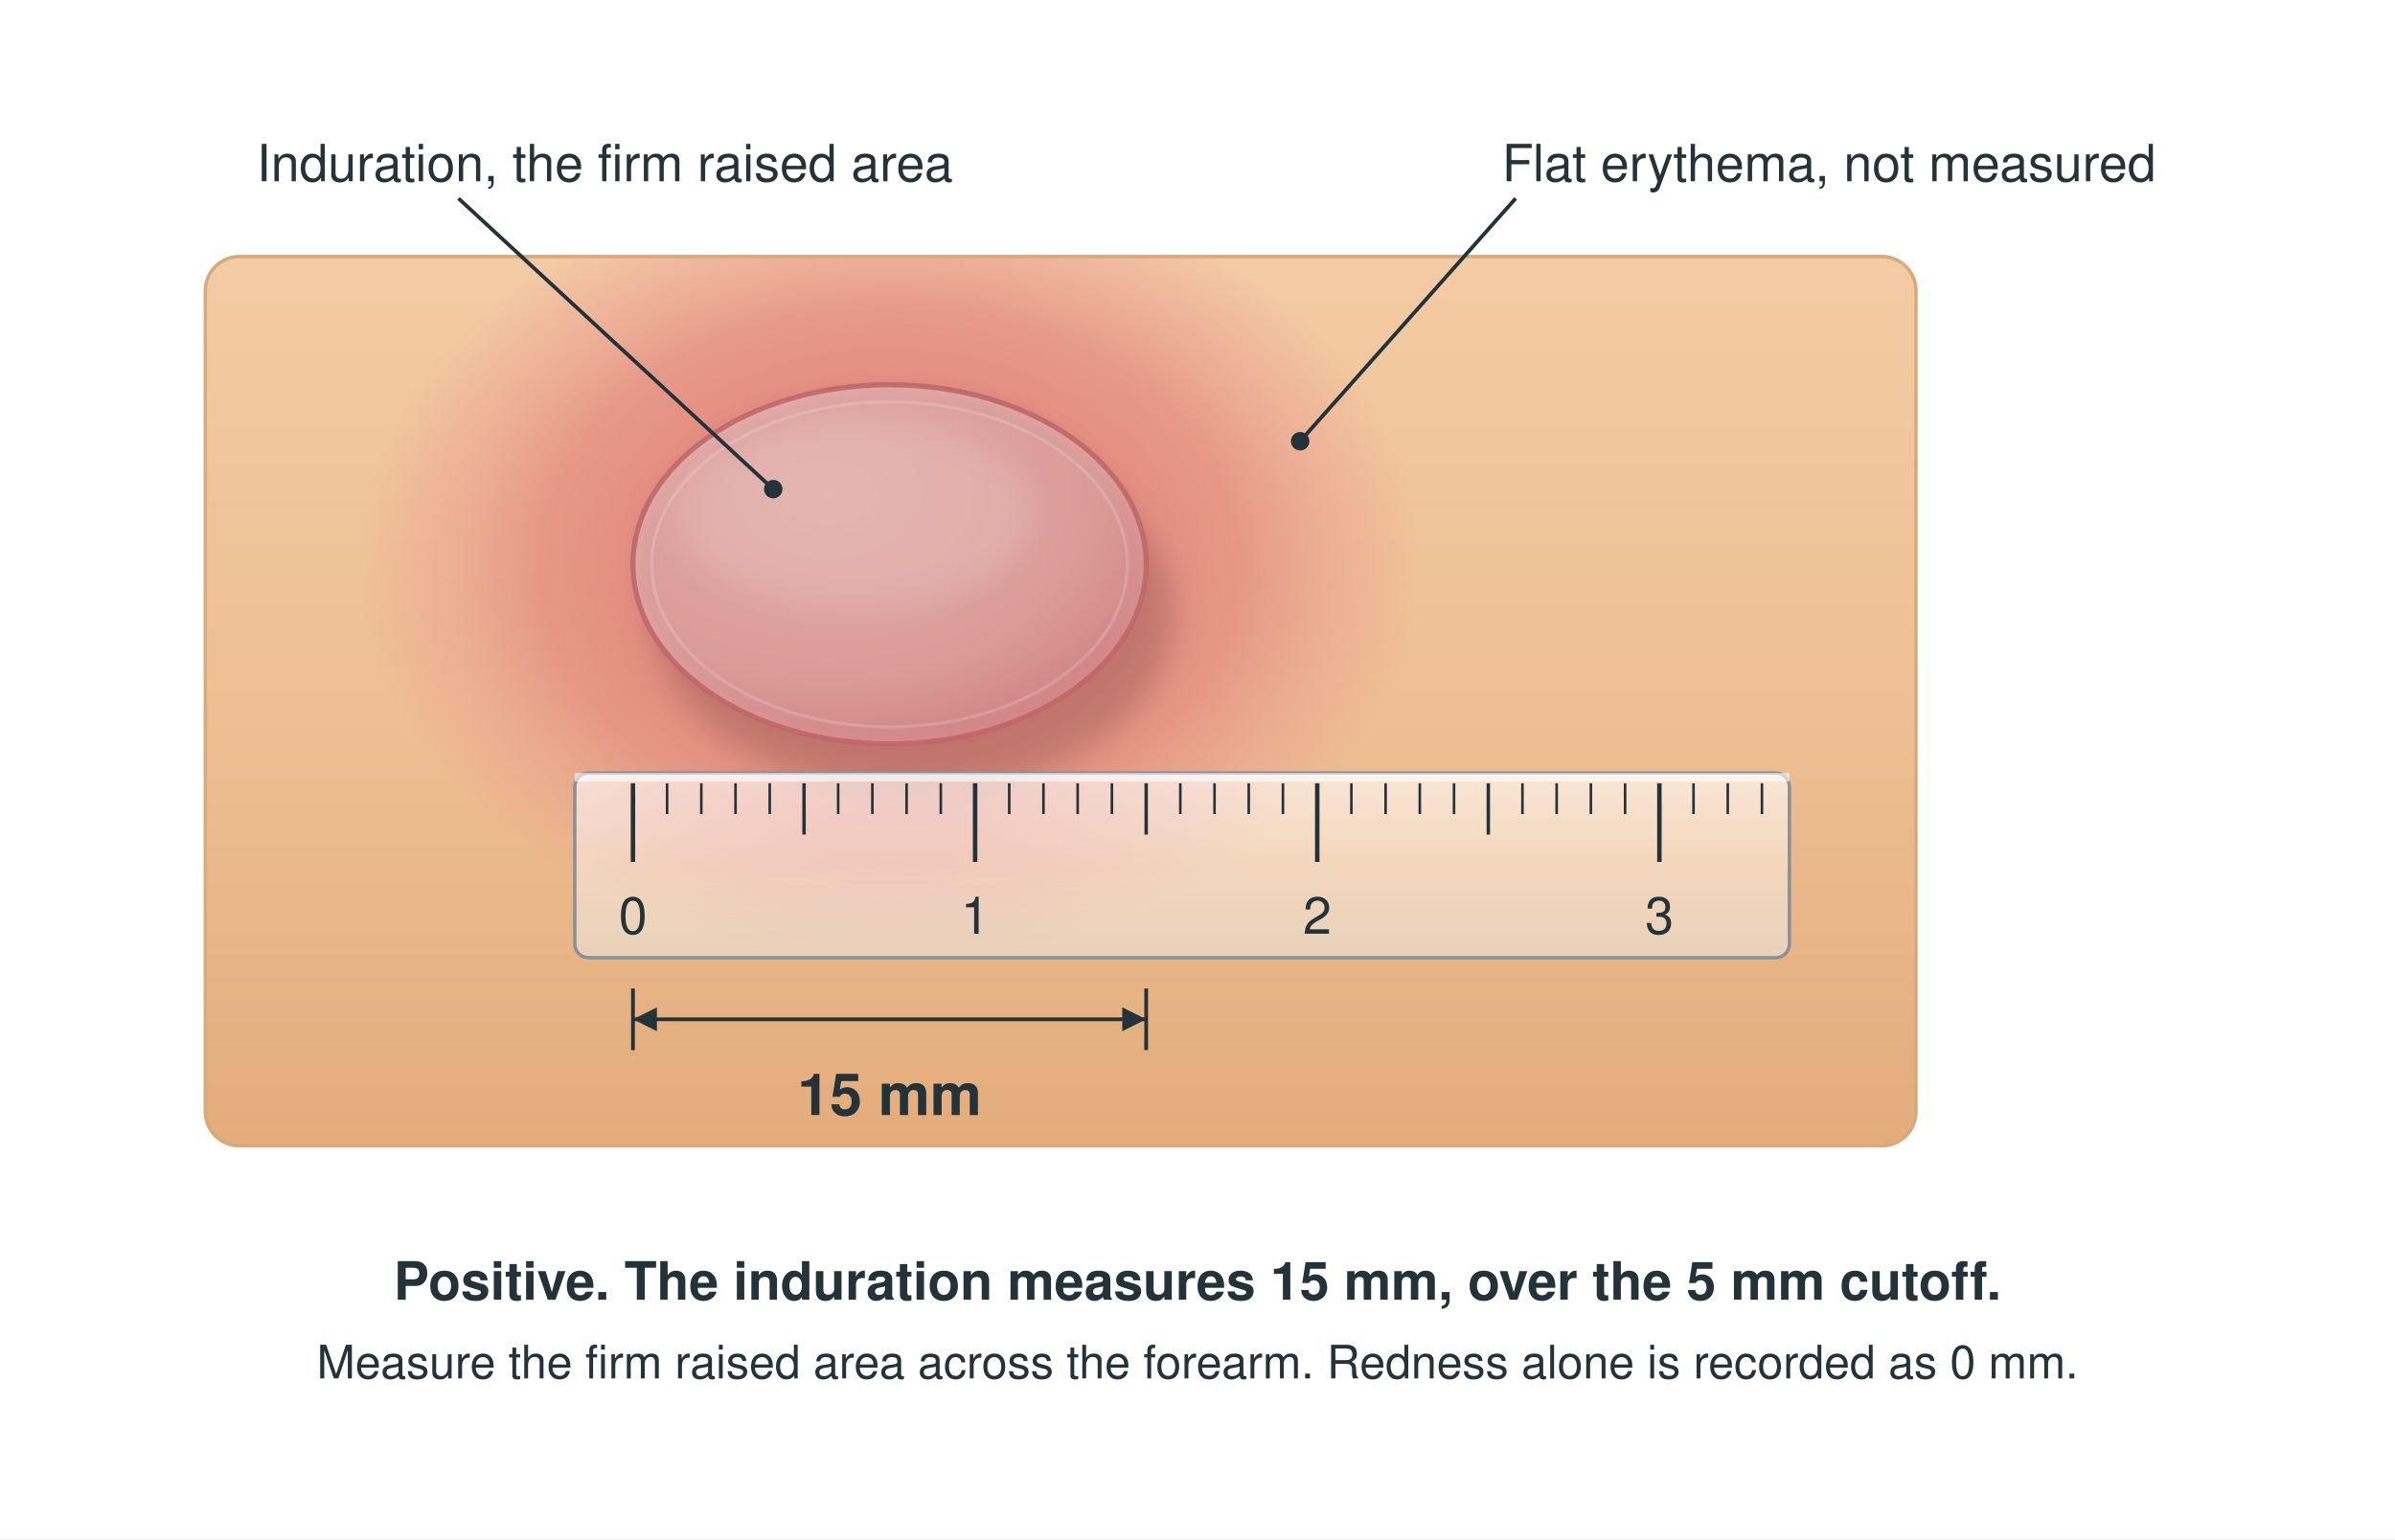
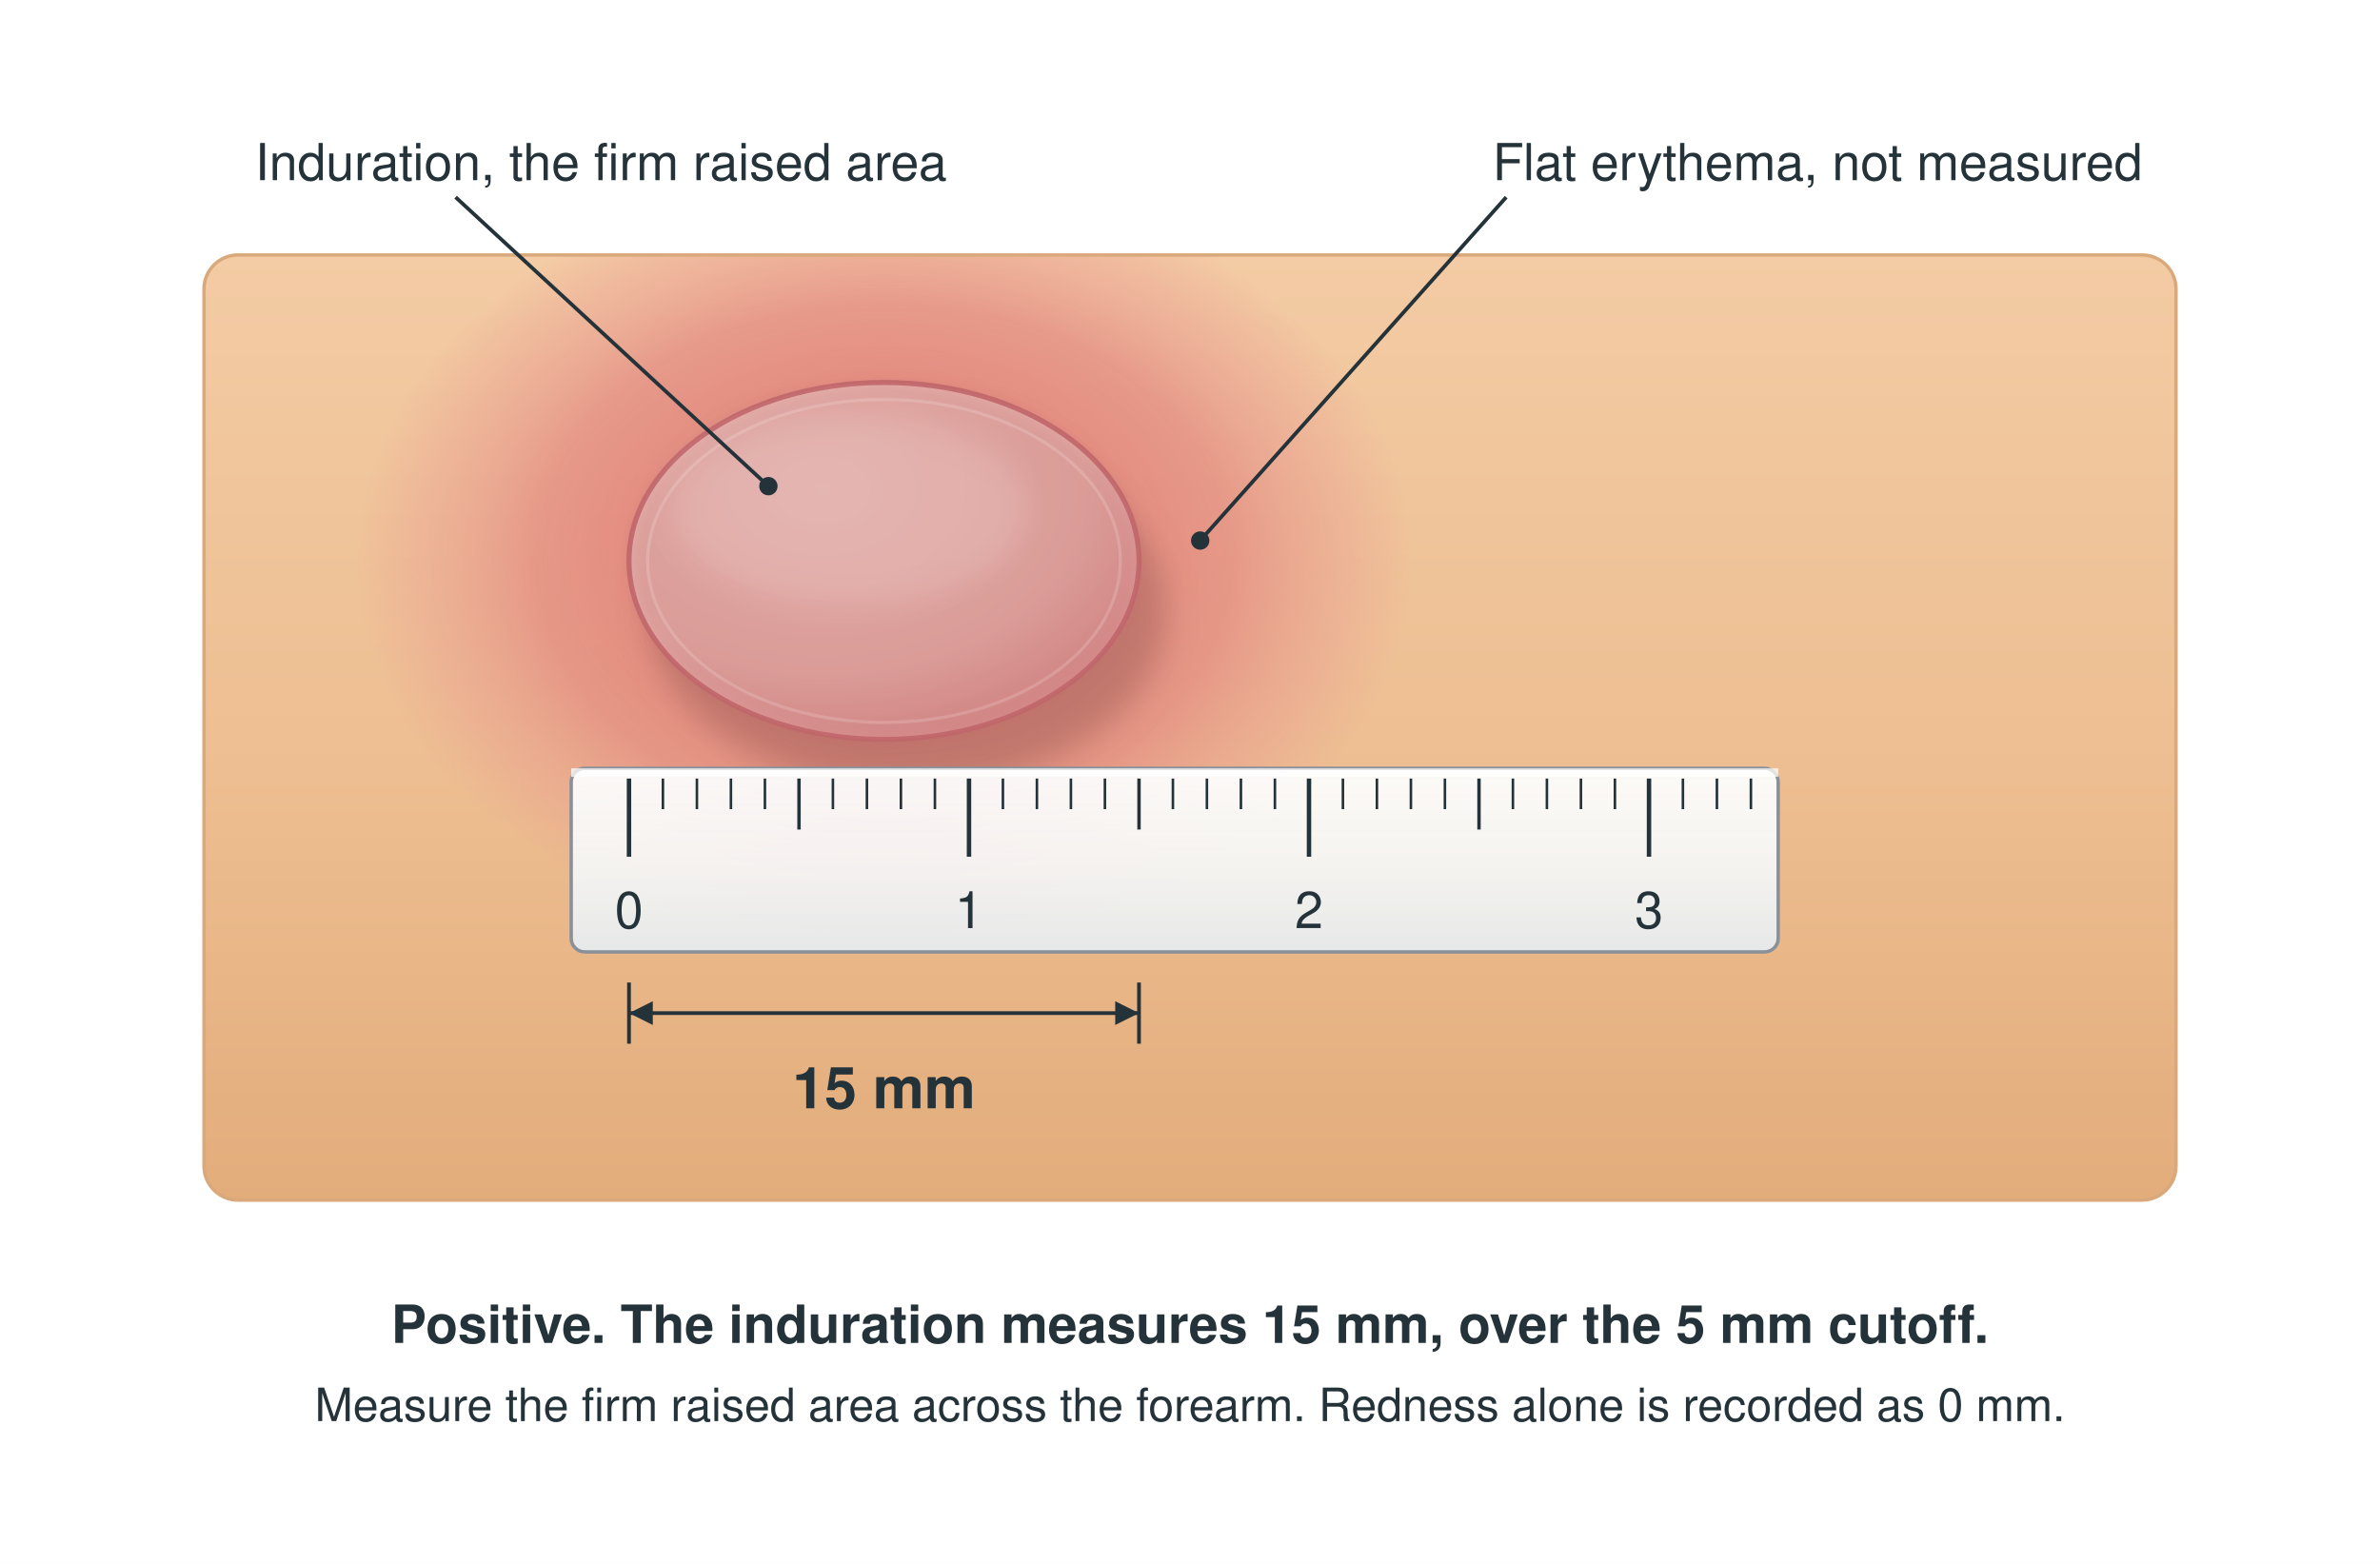
- <svg xmlns="http://www.w3.org/2000/svg" viewBox="0 0 1400 900" width="1400" height="900" role="img" aria-label="Atlas plate: a positive tuberculin skin test. A firm raised induration is measured across the forearm with a millimetre ruler whose zero mark sits on its left border and whose fifteen millimetre mark sits on its right border. The flat redness around it is not measured.">
+ <svg xmlns="http://www.w3.org/2000/svg" viewBox="0 0 1400 920" width="1400" height="920" role="img" aria-label="Atlas plate: a positive tuberculin skin test. A firm raised induration is measured across the forearm with a millimetre ruler whose zero mark sits on its left border and whose fifteen millimetre mark sits on its right border. The flat redness around it is not measured.">
  <defs>
    <linearGradient id="gSkin" x1="0" y1="0" x2="0" y2="1">
      <stop offset="0" stop-color="#F3CBA4" />
      <stop offset="0.55" stop-color="#EDBE91" />
      <stop offset="1" stop-color="#E3AC7B" />
    </linearGradient>
    <radialGradient id="gEry" cx="0.5" cy="0.5" r="0.5">
      <stop offset="0.30" stop-color="#DE7573" stop-opacity="0.85" />
      <stop offset="0.66" stop-color="#E07E7C" stop-opacity="0.62" />
      <stop offset="0.88" stop-color="#E89490" stop-opacity="0.3" />
      <stop offset="1" stop-color="#E89490" stop-opacity="0" />
    </radialGradient>
    <radialGradient id="gDome" cx="0.38" cy="0.3" r="0.82">
      <stop offset="0" stop-color="#EFC2BB" />
      <stop offset="0.62" stop-color="#E7AFA9" />
      <stop offset="0.9" stop-color="#D98D8C" />
      <stop offset="1" stop-color="#C87376" />
    </radialGradient>
    <linearGradient id="gRule" x1="0" y1="0" x2="0" y2="1">
-       <stop offset="0" stop-color="#FFFFFF" stop-opacity="0.62" />
-       <stop offset="0.5" stop-color="#FFFFFF" stop-opacity="0.42" />
-       <stop offset="1" stop-color="#E8EDF0" stop-opacity="0.5" />
+       <stop offset="0" stop-color="#FDFEFE" stop-opacity="0.94" />
+       <stop offset="0.5" stop-color="#F7FAFB" stop-opacity="0.9" />
+       <stop offset="1" stop-color="#E6ECF0" stop-opacity="0.92" />
    </linearGradient>
    <filter id="soft" x="-40%" y="-40%" width="180%" height="180%">
      <feGaussianBlur stdDeviation="9" />
    </filter>
    <filter id="soft2" x="-40%" y="-40%" width="180%" height="180%">
      <feGaussianBlur stdDeviation="4" />
    </filter>
    <clipPath id="clipPanel">
-       <rect x="120" y="150" width="1000" height="520" rx="20" />
+       <rect x="120" y="150" width="1160" height="556" rx="20" />
    </clipPath>
  </defs>
-   <rect width="1400" height="900" fill="#FFFFFF" />
-   <rect x="120" y="150" width="1000" height="520" rx="20" fill="url(#gSkin)" />
+   <rect width="1400" height="920" fill="#FFFFFF" />
+   <rect x="120" y="150" width="1160" height="556" rx="20" fill="url(#gSkin)" />
  <g clip-path="url(#clipPanel)">
    <ellipse cx="520" cy="330" rx="310" ry="228" fill="url(#gEry)" />
    <ellipse cx="534" cy="360" rx="152" ry="104" fill="#8E5250" opacity="0.4" filter="url(#soft)" />
    <ellipse cx="520" cy="330" rx="150" ry="105" fill="url(#gDome)" />
    <path d="M370,330 a150,105 0 0 0 300,0 a150,105 0 0 0 -300,0 Z" fill="#B96A6C" opacity="0.28" filter="url(#soft2)" />
    <ellipse cx="520" cy="330" rx="150" ry="105" fill="none" stroke="#C0666A" stroke-width="3" opacity="0.9" />
    <ellipse cx="520" cy="330" rx="139" ry="95" fill="none" stroke="#FFFFFF" stroke-width="1.8" opacity="0.16" />
    <ellipse cx="500" cy="300" rx="104" ry="56" fill="#FFFFFF" opacity="0.14" filter="url(#soft)" />
  </g>
-   <rect x="120" y="150" width="1000" height="520" rx="20" fill="none" stroke="#D9A97C" stroke-width="2" />
+   <rect x="120" y="150" width="1160" height="556" rx="20" fill="none" stroke="#D9A97C" stroke-width="2" />
  <rect x="336" y="452" width="710" height="108" rx="8" fill="url(#gRule)" stroke="#8A9099" stroke-width="2" />
-   <rect x="336" y="452" width="710" height="5" fill="#FFFFFF" opacity="0.6" />
+   <rect x="336" y="452" width="710" height="5" fill="#FFFFFF" opacity="0.75" />
  <rect x="368.7" y="458" width="2.6" height="46" fill="#243239" />
  <rect x="389.2" y="458" width="1.5" height="18" fill="#243239" />
  <rect x="409.2" y="458" width="1.5" height="18" fill="#243239" />
  <rect x="429.2" y="458" width="1.5" height="18" fill="#243239" />
  <rect x="449.2" y="458" width="1.5" height="18" fill="#243239" />
  <rect x="469.0" y="458" width="2.0" height="30" fill="#243239" />
  <rect x="489.2" y="458" width="1.5" height="18" fill="#243239" />
  <rect x="509.2" y="458" width="1.5" height="18" fill="#243239" />
  <rect x="529.2" y="458" width="1.5" height="18" fill="#243239" />
  <rect x="549.2" y="458" width="1.5" height="18" fill="#243239" />
  <rect x="568.7" y="458" width="2.6" height="46" fill="#243239" />
  <rect x="589.2" y="458" width="1.5" height="18" fill="#243239" />
  <rect x="609.2" y="458" width="1.5" height="18" fill="#243239" />
  <rect x="629.2" y="458" width="1.5" height="18" fill="#243239" />
  <rect x="649.2" y="458" width="1.5" height="18" fill="#243239" />
  <rect x="669.0" y="458" width="2.0" height="30" fill="#243239" />
  <rect x="689.2" y="458" width="1.5" height="18" fill="#243239" />
  <rect x="709.2" y="458" width="1.5" height="18" fill="#243239" />
  <rect x="729.2" y="458" width="1.5" height="18" fill="#243239" />
  <rect x="749.2" y="458" width="1.5" height="18" fill="#243239" />
  <rect x="768.7" y="458" width="2.6" height="46" fill="#243239" />
  <rect x="789.2" y="458" width="1.5" height="18" fill="#243239" />
  <rect x="809.2" y="458" width="1.5" height="18" fill="#243239" />
  <rect x="829.2" y="458" width="1.5" height="18" fill="#243239" />
  <rect x="849.2" y="458" width="1.5" height="18" fill="#243239" />
  <rect x="869.0" y="458" width="2.0" height="30" fill="#243239" />
  <rect x="889.2" y="458" width="1.5" height="18" fill="#243239" />
  <rect x="909.2" y="458" width="1.5" height="18" fill="#243239" />
  <rect x="929.2" y="458" width="1.5" height="18" fill="#243239" />
  <rect x="949.2" y="458" width="1.5" height="18" fill="#243239" />
  <rect x="968.7" y="458" width="2.6" height="46" fill="#243239" />
  <rect x="989.2" y="458" width="1.5" height="18" fill="#243239" />
  <rect x="1009.2" y="458" width="1.5" height="18" fill="#243239" />
  <rect x="1029.2" y="458" width="1.5" height="18" fill="#243239" />
  <text x="370.0" y="546" font-family="Helvetica,Arial,sans-serif" font-size="30" fill="#243239" text-anchor="middle">0</text>
  <text x="570.0" y="546" font-family="Helvetica,Arial,sans-serif" font-size="30" fill="#243239" text-anchor="middle">1</text>
  <text x="770.0" y="546" font-family="Helvetica,Arial,sans-serif" font-size="30" fill="#243239" text-anchor="middle">2</text>
  <text x="970.0" y="546" font-family="Helvetica,Arial,sans-serif" font-size="30" fill="#243239" text-anchor="middle">3</text>
  <path d="M370,578 L370,614" stroke="#243239" stroke-width="2.2" />
  <path d="M670,578 L670,614" stroke="#243239" stroke-width="2.2" />
  <path d="M370,596 L670,596" stroke="#243239" stroke-width="2.2" />
  <path d="M370,596 l14,-7 v14 Z" fill="#243239" />
  <path d="M670,596 l-14,-7 v14 Z" fill="#243239" />
  <text x="520" y="652" font-family="Helvetica,Arial,sans-serif" font-size="34" font-weight="700" fill="#243239" text-anchor="middle">15 mm</text>
  <path d="M268,116 L452,286" stroke="#243239" stroke-width="2.2" fill="none" />
  <circle cx="452" cy="286" r="5.4" fill="#243239" />
  <text x="150" y="106" font-family="Helvetica,Arial,sans-serif" font-size="30" font-weight="400" fill="#243239" text-anchor="start">Induration, the firm raised area</text>
-   <path d="M886,116 L760,258" stroke="#243239" stroke-width="2.2" fill="none" />
-   <circle cx="760" cy="258" r="5.4" fill="#243239" />
+   <path d="M886,116 L706,318" stroke="#243239" stroke-width="2.2" fill="none" />
+   <circle cx="706" cy="318" r="5.4" fill="#243239" />
  <text x="878" y="106" font-family="Helvetica,Arial,sans-serif" font-size="30" font-weight="400" fill="#243239" text-anchor="start">Flat erythema, not measured</text>
-   <text x="700" y="760" font-family="Helvetica,Arial,sans-serif" font-size="31" font-weight="700" fill="#243239" text-anchor="middle">Positive. The induration measures 15 mm, over the 5 mm cutoff.</text>
-   <text x="700" y="806" font-family="Helvetica,Arial,sans-serif" font-size="27" font-weight="400" fill="#243239" text-anchor="middle">Measure the firm raised area across the forearm. Redness alone is recorded as 0 mm.</text>
+   <text x="700" y="790" font-family="Helvetica,Arial,sans-serif" font-size="31" font-weight="700" fill="#243239" text-anchor="middle">Positive. The induration measures 15 mm, over the 5 mm cutoff.</text>
+   <text x="700" y="836" font-family="Helvetica,Arial,sans-serif" font-size="27" font-weight="400" fill="#243239" text-anchor="middle">Measure the firm raised area across the forearm. Redness alone is recorded as 0 mm.</text>
</svg>
